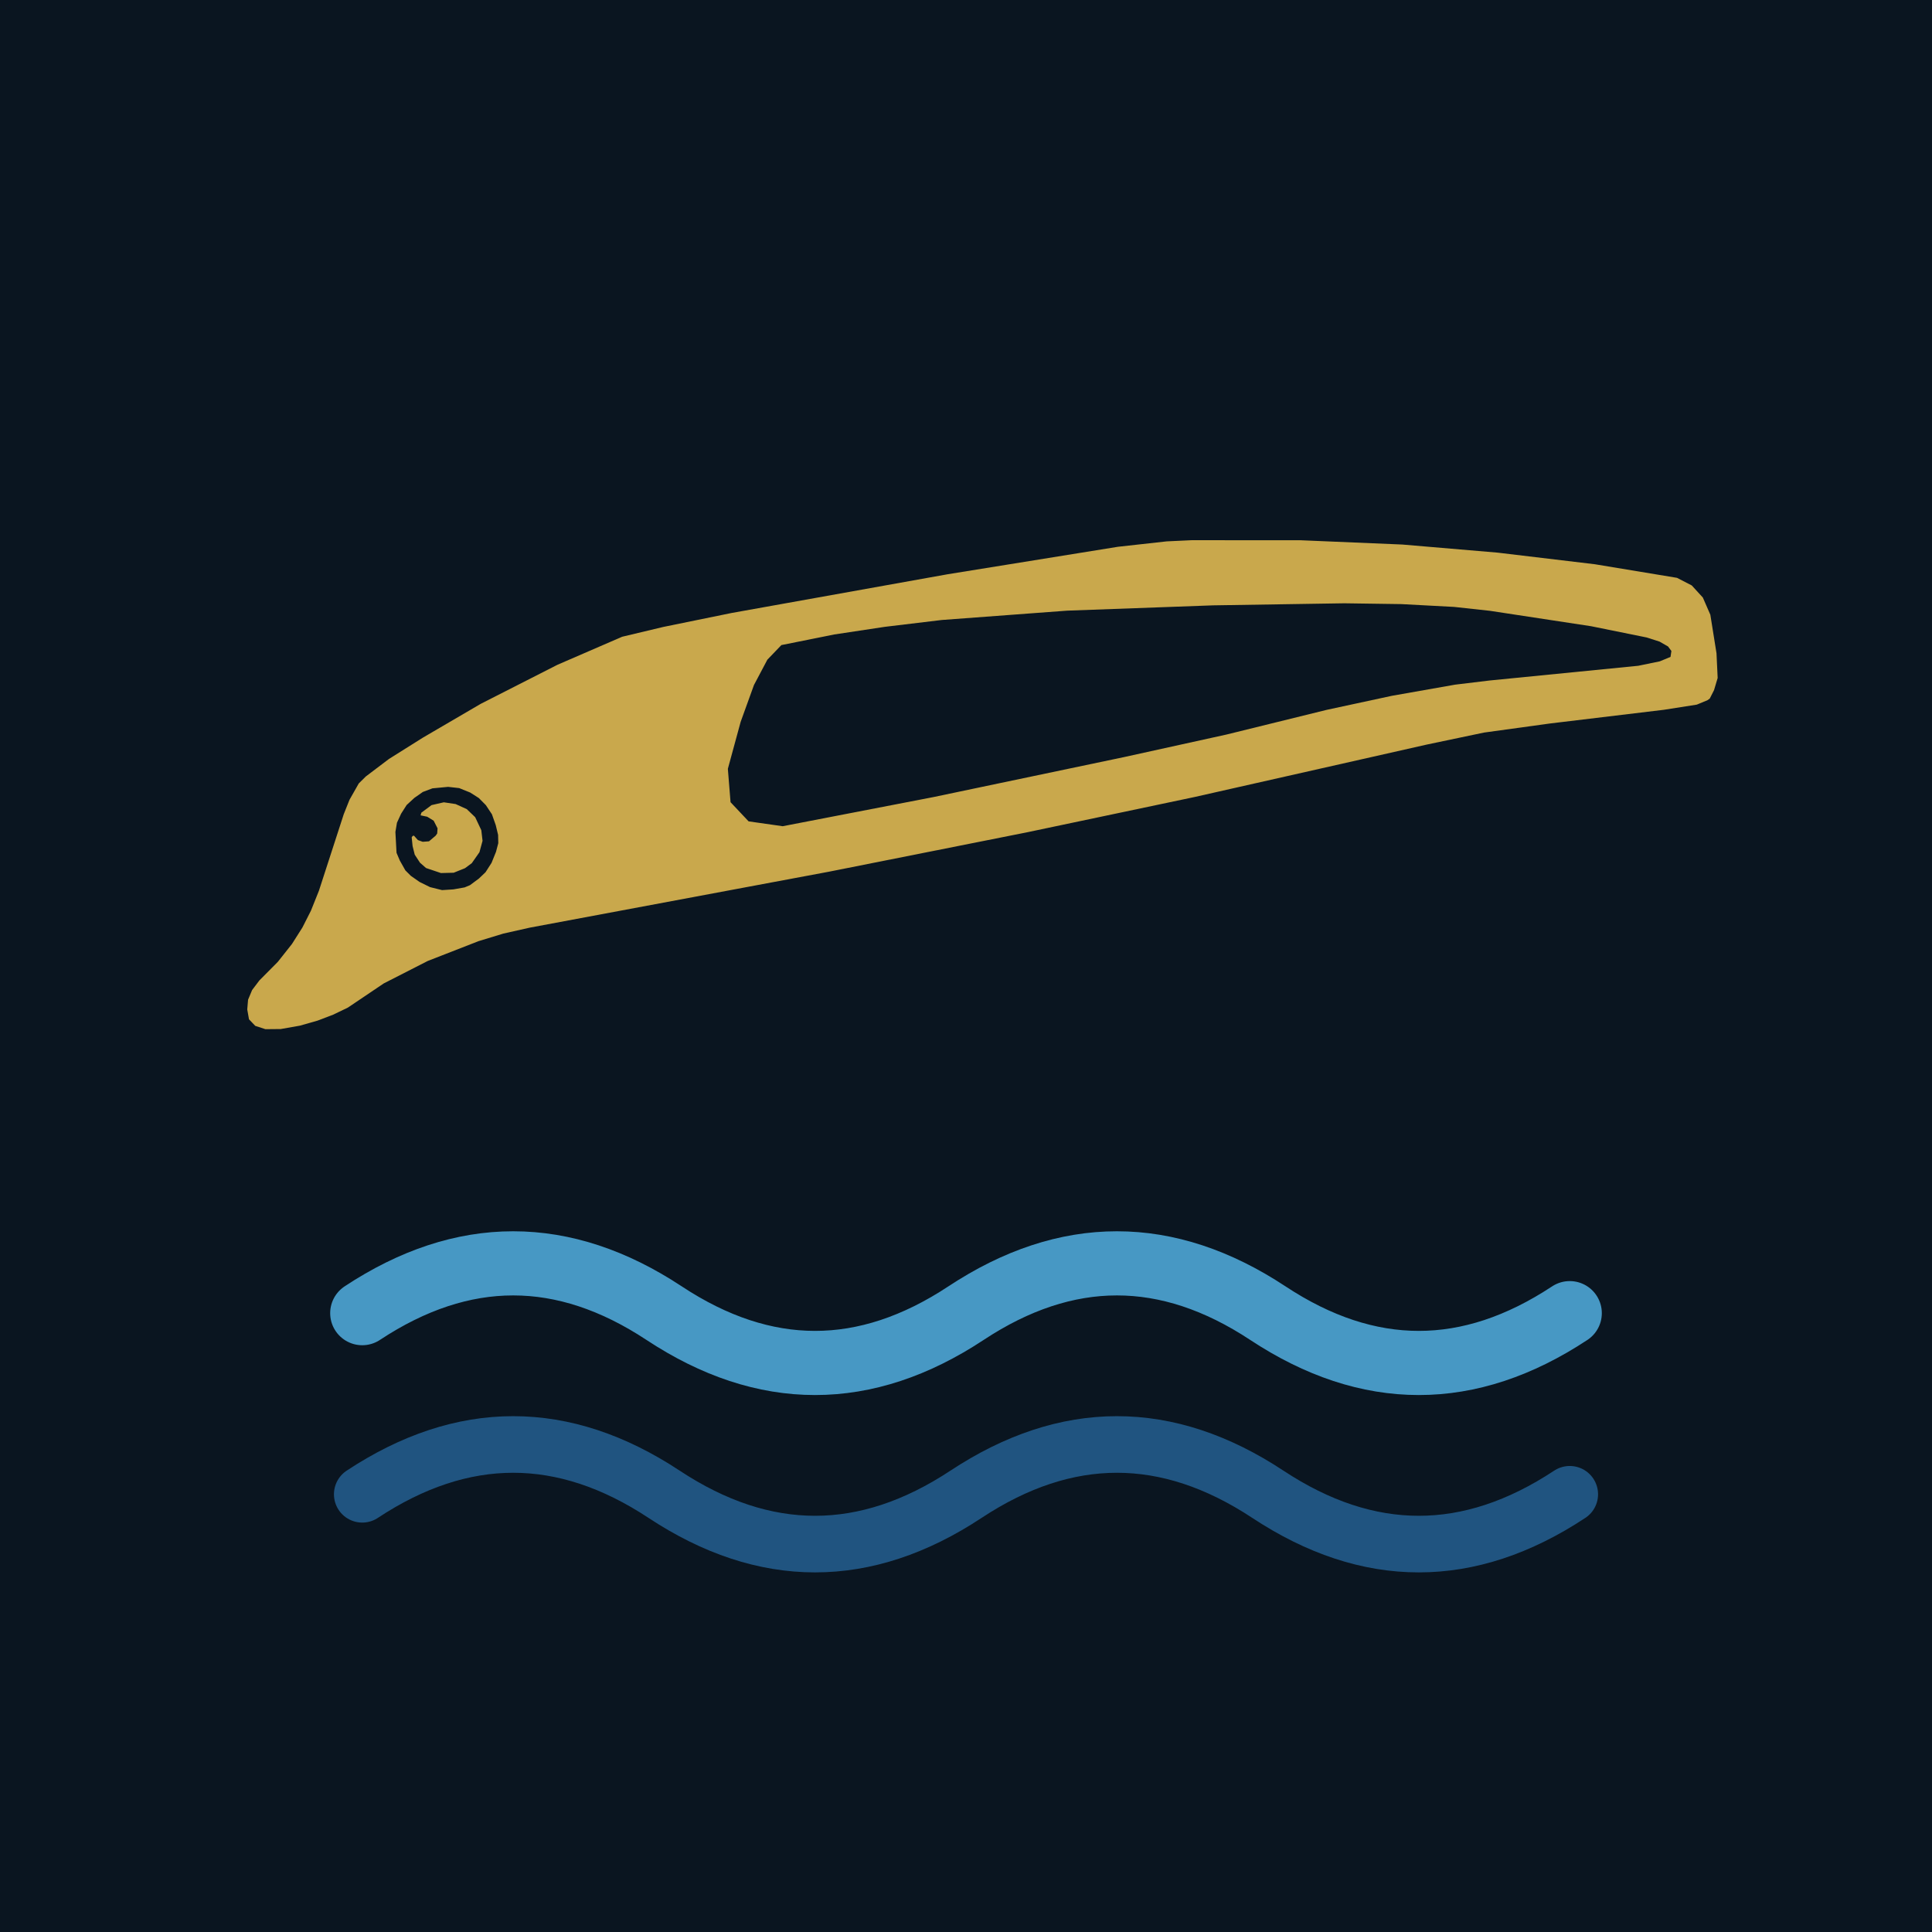
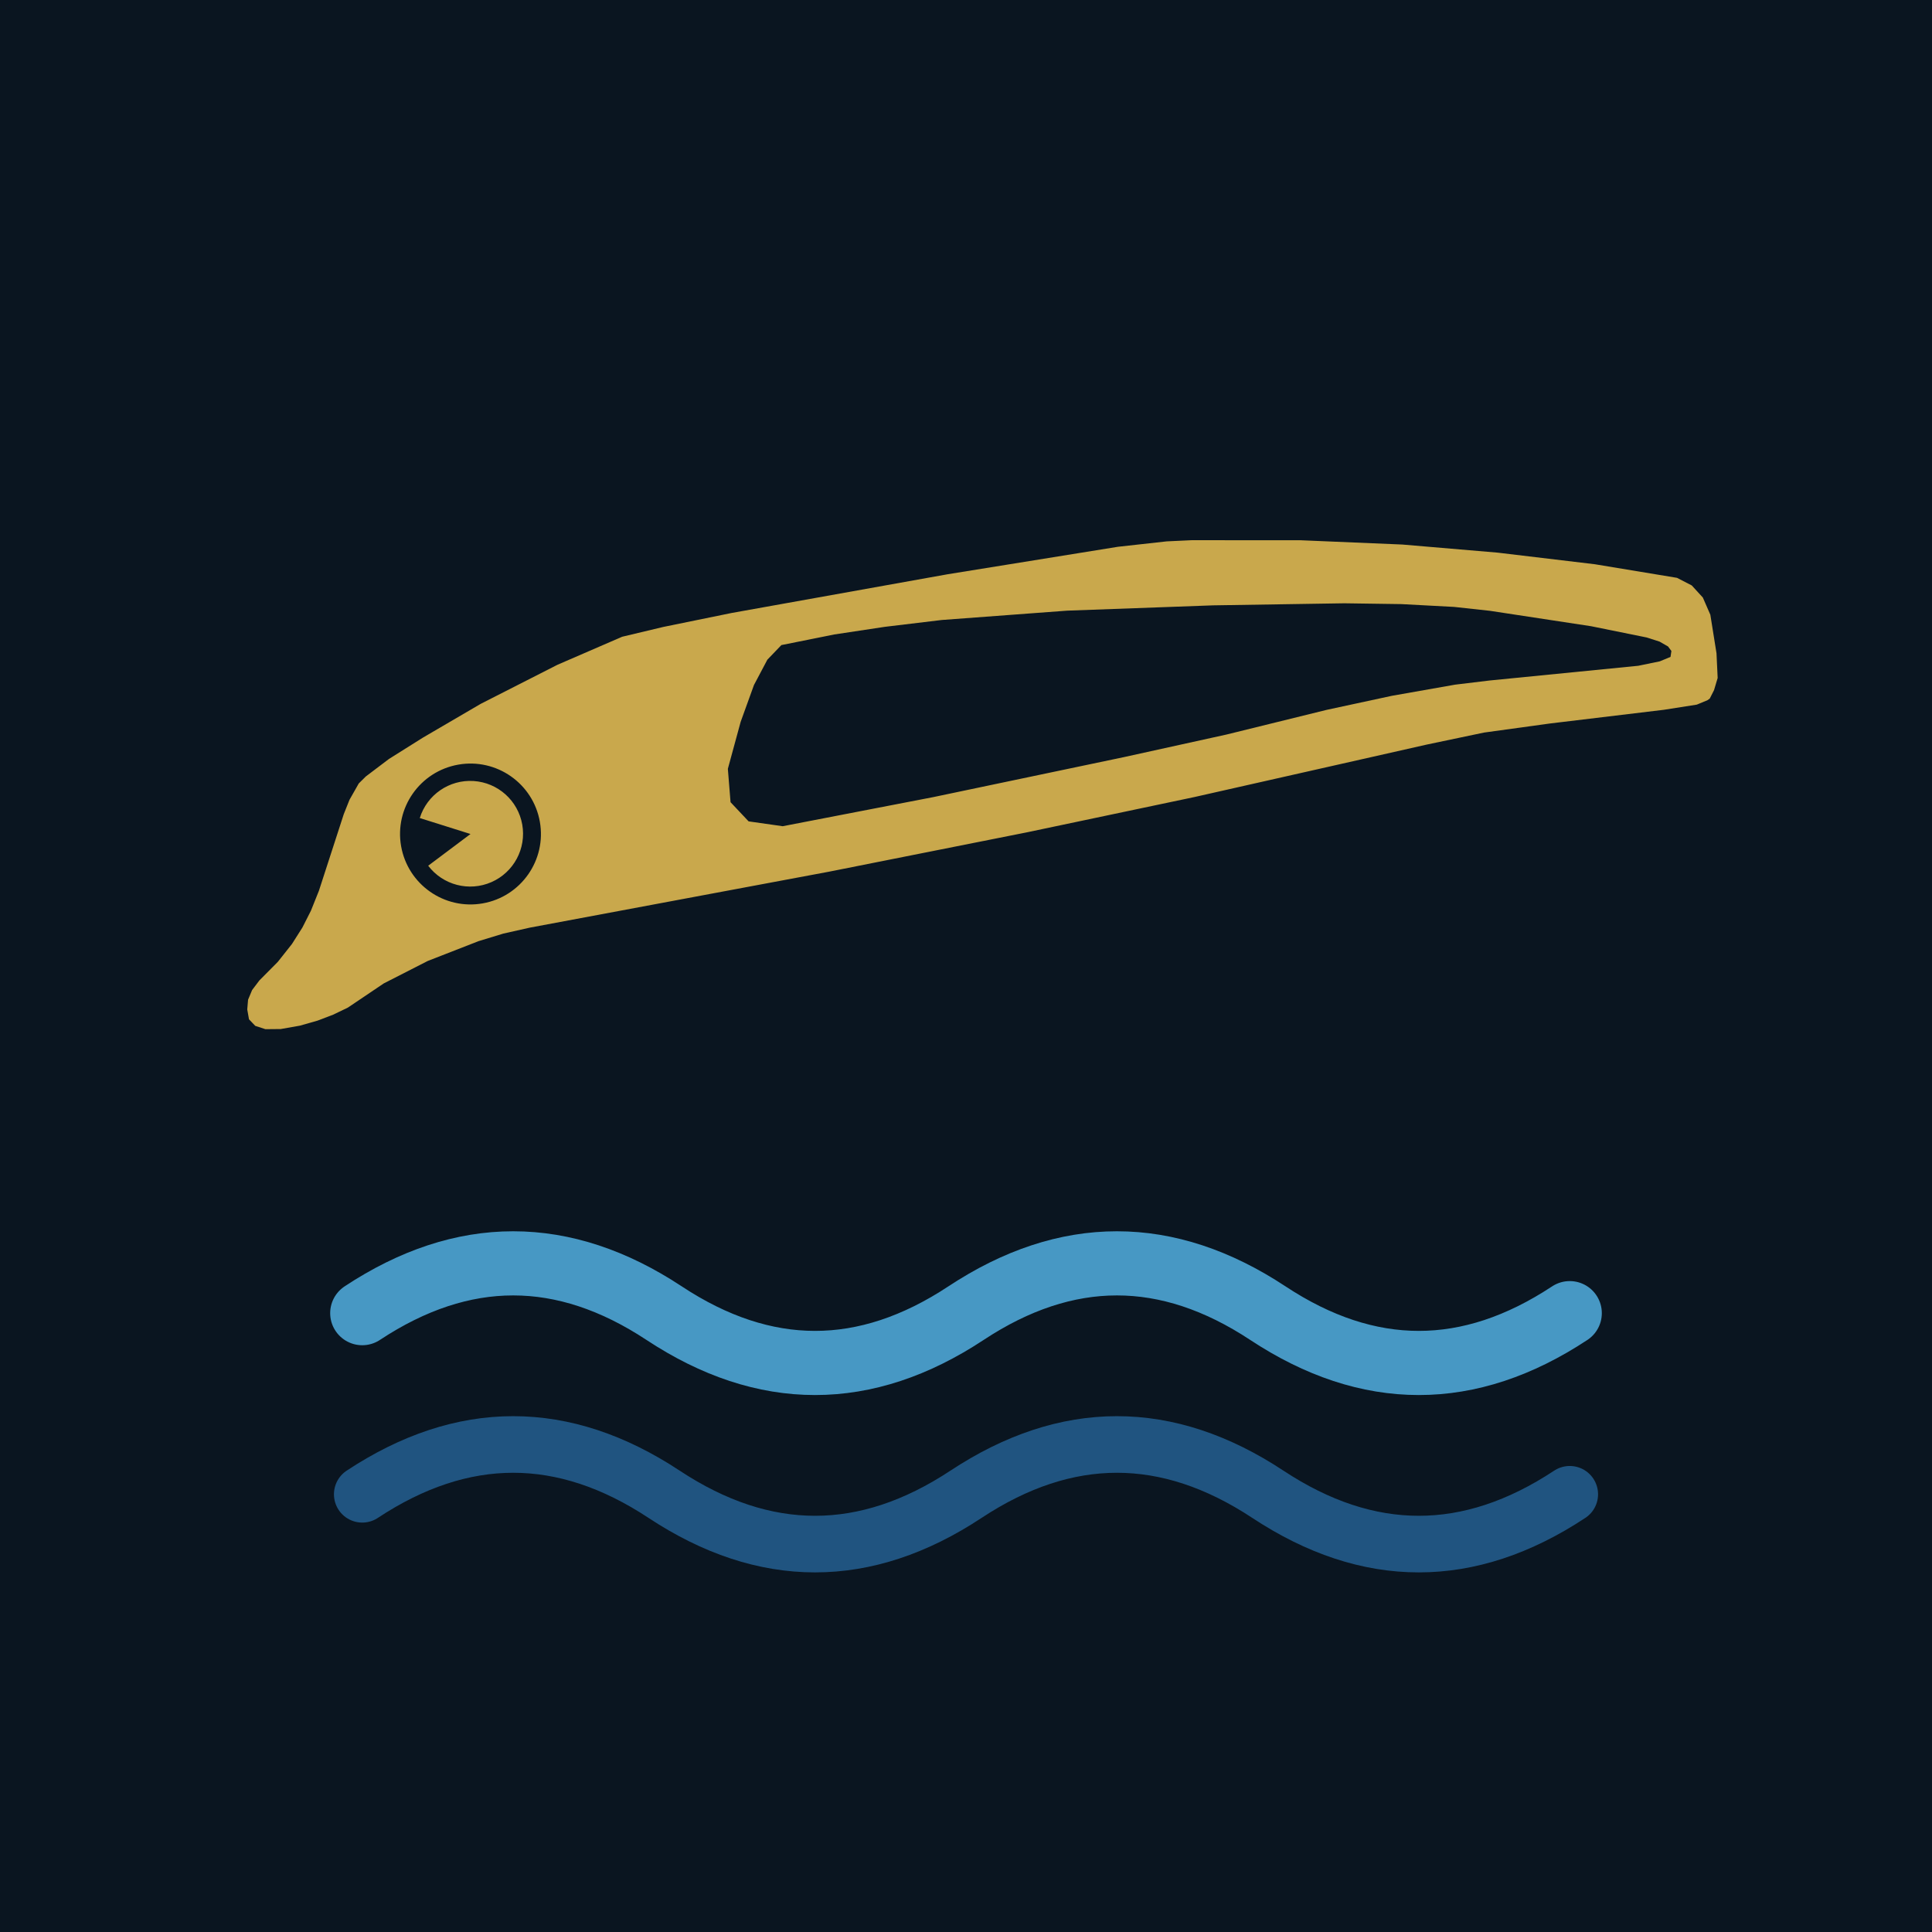
<svg xmlns="http://www.w3.org/2000/svg" viewBox="0 0 512 512" width="512" height="512">
  <rect width="512" height="512" fill="#0A1520" />
  <g transform="translate(256,196) rotate(-10) translate(-200.0,-200.0) scale(16.667)">
-     <path d="M0.0 14.4L0.0 14.24L0.04 14.09L0.13 13.95L0.27 13.82L0.61 13.58L0.88 13.34L1.09 13.11L1.27 12.87L1.45 12.58L2.05 11.45L2.18 11.24L2.37 11.01L2.5 10.92L2.91 10.71L3.5 10.47L4.5 10.1L5.81 9.7L6.9 9.44L7.57 9.4L8.68 9.37L12.17 9.36L14.91 9.4L15.69 9.45L16.08 9.5L17.78 9.8L19.37 10.15L20.84 10.54L22.33 10.99L23.58 11.43L23.79 11.59L23.93 11.81L24.0 12.1L23.99 12.72L23.94 13.11L23.85 13.29L23.76 13.41L23.72 13.43L23.54 13.47L23.01 13.46L21.19 13.36L20.13 13.32L19.2 13.35L15.42 13.53L12.7 13.62L9.49 13.69L4.65 13.74L4.22 13.76L3.81 13.81L2.96 13.98L2.21 14.21L1.58 14.49L1.33 14.56L1.07 14.61L0.78 14.64L0.47 14.64L0.23 14.6L0.08 14.52ZM23.29 12.56L23.25 12.48L23.13 12.38L22.94 12.28L22.1 11.95L20.56 11.43L20.01 11.27L19.19 11.08L18.3 10.91L16.24 10.58L13.94 10.26L11.95 10.06L11.04 10.01L10.23 9.99L9.37 10.01L9.11 10.2L8.83 10.56L8.52 11.1L8.19 11.8L8.14 12.33L8.37 12.68L8.89 12.85L11.33 12.81L14.43 12.71L16.09 12.64L17.73 12.53L18.79 12.49L19.81 12.49L20.36 12.52L22.73 12.7L23.08 12.69L23.26 12.65ZM3.38 12.91L3.56 12.93L3.74 12.93L3.83 12.91L3.99 12.83L4.11 12.75L4.23 12.62L4.33 12.46L4.39 12.33L4.41 12.2L4.4 12.04L4.37 11.86L4.3 11.7L4.21 11.57L4.09 11.46L3.93 11.36L3.76 11.31L3.51 11.29L3.35 11.32L3.2 11.39L3.06 11.48L2.95 11.6L2.86 11.73L2.81 11.87L2.77 12.2L2.8 12.33L2.86 12.5L2.93 12.6L3.05 12.72L3.2 12.83ZM3.27 11.64L3.45 11.55L3.65 11.54L3.83 11.6L3.99 11.71L4.1 11.86L4.16 12.08L4.15 12.25L4.07 12.42L3.92 12.57L3.8 12.63L3.61 12.67L3.41 12.64L3.19 12.52L3.11 12.42L3.05 12.28L3.04 12.14L3.05 12.0L3.07 11.98L3.09 11.98L3.14 12.06L3.21 12.1L3.31 12.11L3.43 12.04L3.46 12.01L3.48 11.93L3.44 11.8L3.35 11.72L3.25 11.68Z" fill="#C9A84C" fill-rule="evenodd" />
+     <path d="M0.0 14.4L0.0 14.24L0.04 14.09L0.13 13.95L0.27 13.82L0.61 13.58L0.88 13.34L1.09 13.11L1.27 12.87L1.45 12.58L2.05 11.45L2.18 11.24L2.37 11.01L2.5 10.92L2.91 10.71L3.5 10.47L4.5 10.1L5.81 9.7L6.9 9.44L7.57 9.4L8.68 9.37L12.17 9.36L14.91 9.4L15.69 9.45L16.08 9.5L17.78 9.8L19.37 10.15L20.84 10.54L22.33 10.99L23.58 11.43L23.79 11.59L23.93 11.81L24.0 12.1L23.99 12.72L23.94 13.11L23.85 13.29L23.76 13.41L23.72 13.43L23.54 13.47L23.01 13.46L21.19 13.36L20.13 13.32L19.2 13.35L15.42 13.53L12.7 13.62L9.49 13.69L4.65 13.74L4.22 13.76L3.81 13.81L2.96 13.98L2.21 14.21L1.58 14.49L1.33 14.56L1.07 14.61L0.78 14.64L0.47 14.64L0.23 14.6L0.08 14.52ZM23.29 12.56L23.25 12.48L23.13 12.38L22.94 12.28L22.1 11.95L20.56 11.43L20.01 11.27L19.19 11.08L18.3 10.91L16.24 10.58L13.94 10.26L11.95 10.06L11.04 10.01L10.23 9.99L9.37 10.01L9.11 10.2L8.83 10.56L8.52 11.1L8.19 11.8L8.14 12.33L8.37 12.68L8.89 12.85L11.33 12.81L14.43 12.71L16.09 12.64L17.73 12.53L18.79 12.49L19.81 12.49L20.36 12.52L22.73 12.7L23.08 12.69L23.26 12.65ZM2.86 12.11a1.12 1.12 0 1 0 2.24 0a1.12 1.12 0 1 0 -2.24 0ZM3.98 12.11L3.23 11.72A0.84 0.84 0 1 1 3.23 12.49Z" fill="#C9A84C" fill-rule="evenodd" />
  </g>
  <path d="M96.0 348.0q40.0 -26.4 80.0 0t80.0 0t80.0 0t80.0 0" fill="none" stroke="#4A9ECC" stroke-width="17.0" stroke-linecap="round" opacity="0.95" />
  <path d="M96.0 396.0q40.0 -26.4 80.0 0t80.0 0t80.0 0t80.0 0" fill="none" stroke="#2A6FA8" stroke-width="15.0" stroke-linecap="round" opacity="0.7" />
</svg>
